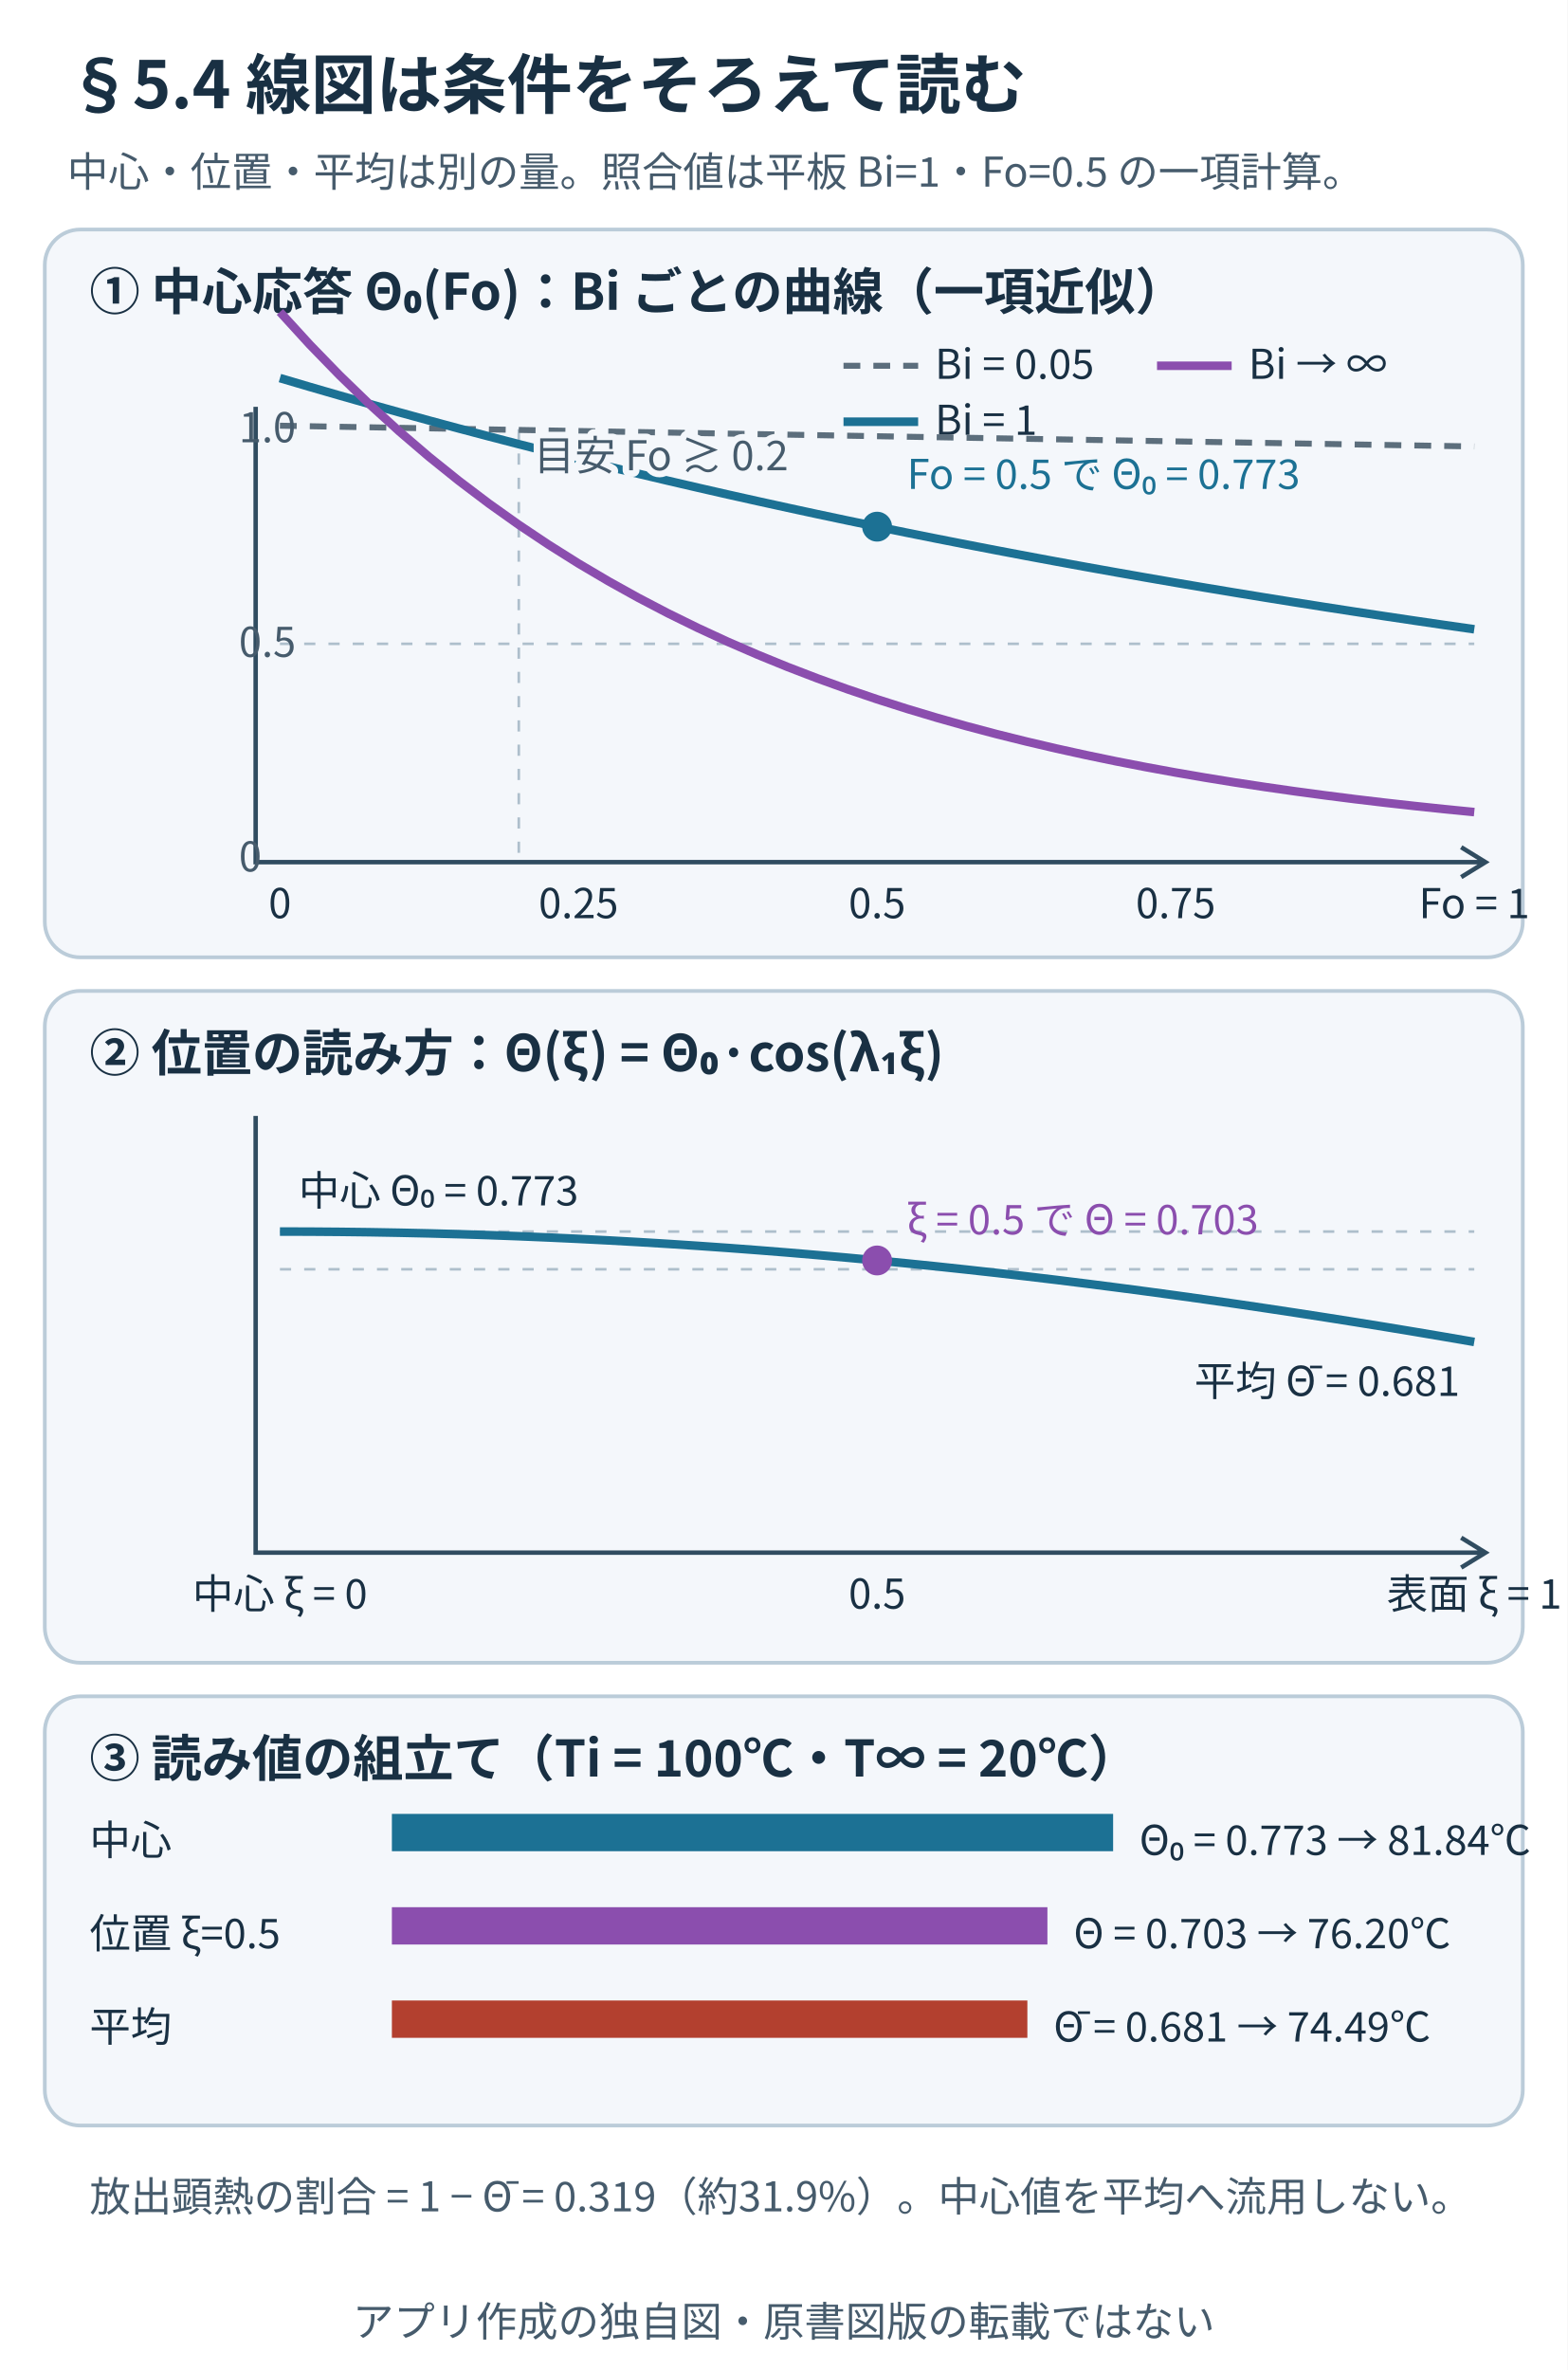
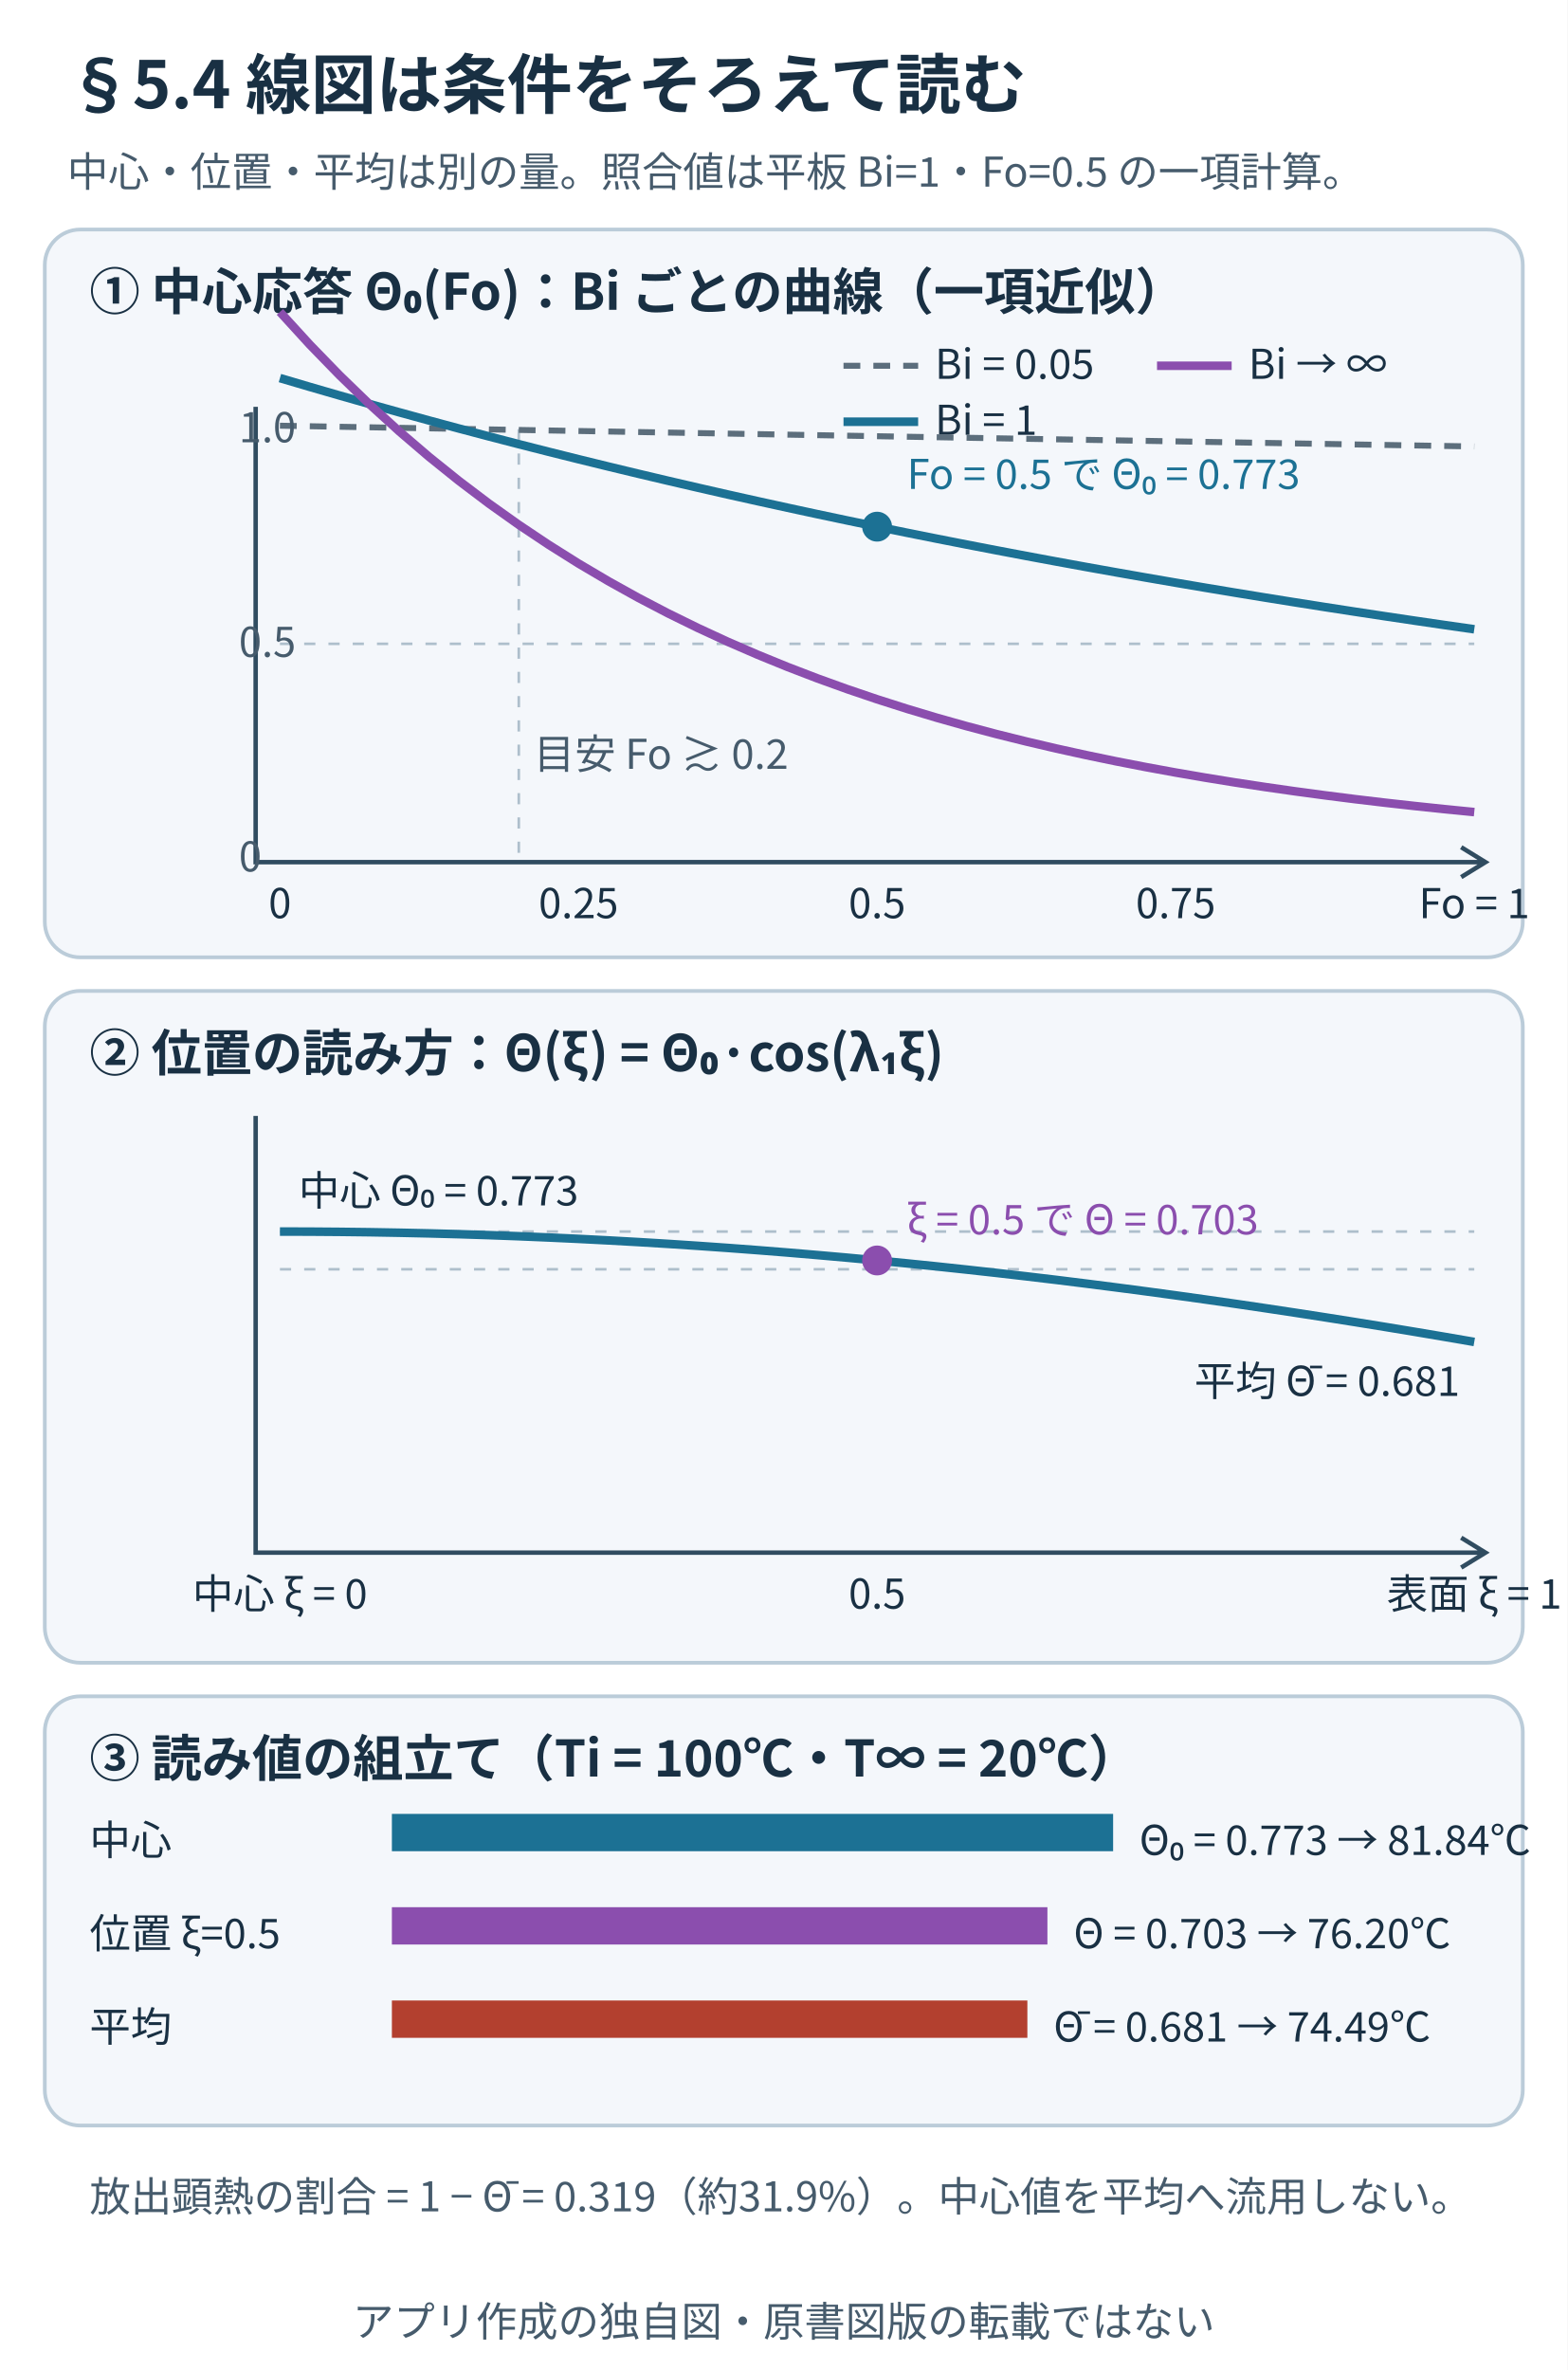
<svg xmlns="http://www.w3.org/2000/svg" width="840" height="1270" viewBox="0 0 840 1270" role="img" aria-labelledby="chart-title chart-desc" style="max-width:100%" data-origin="original-app-diagram" data-lesson="5.4" data-biot="1" data-fourier="0.5" data-lambda-1="0.860333589019" data-coefficient-a1="1.11913200841" data-center-theta="0.772955693333" data-position-xi="0.5" data-position-ratio="0.90889620527" data-position-theta="0.702536496512" data-mean-theta="0.681069447035" data-heat-fraction="0.318930552965">
  <style>
    .background{fill:#fff}.panel{fill:#f4f7fb;stroke:#bbccd9;stroke-width:2}
    .ink{fill:#193043}.secondary{fill:#465b6c}.cold{fill:#1c7194}.later{fill:#8b4eae}.hot{fill:#b3402f}.warn{fill:#b3402f}
    .slab{fill:#d6e9ef;stroke:#528096;stroke-width:3}.axis{stroke:#304c60;stroke-width:2.4;fill:none}
    .guide{stroke:#aebfcc;stroke-width:1.4;stroke-dasharray:6 7}.initial{stroke:#5c6e7c;stroke-width:3.4;fill:none;stroke-dasharray:10 6}
    .quarter{stroke:#1c7194;stroke-width:4.6;fill:none;stroke-linejoin:round}.one{stroke:#8b4eae;stroke-width:4.6;fill:none;stroke-linejoin:round}
    .hotline{stroke:#b3402f;stroke-width:4.6;fill:none;stroke-linejoin:round}.dashline{stroke:#5c6e7c;stroke-width:3.2;fill:none;stroke-dasharray:9 7}
    .arrow{stroke:#1c7194;stroke-width:4.4;fill:none;stroke-linecap:round;stroke-linejoin:round}
    .bar-cold{fill:#1c7194}.bar-later{fill:#8b4eae}.bar-warn{fill:#c98a8a}.bar-hot{fill:#b3402f}
    .edge-hot{stroke:#b3402f;stroke-width:7}.edge-cold{stroke:#528096;stroke-width:5}
    text{font-family:'Noto Sans CJK JP','Hiragino Kaku Gothic ProN',system-ui,sans-serif;font-size:25px}.title{font-size:35px;font-weight:700}.section{font-size:27px;font-weight:700}.small{font-size:22px}.halo{paint-order:stroke;stroke:#f4f7fb;stroke-width:7px;stroke-linejoin:round}.formula{font-size:25px;font-weight:600}
    @media(prefers-color-scheme:dark){.background{fill:#111a24}.panel{fill:#1c2c3b;stroke:#60798a}.ink{fill:#eef6ff}.secondary{fill:#cad9e4}.cold{fill:#89d8f4}.later{fill:#dbb4ff}.hot{fill:#ff9d8f}.warn{fill:#ff9d8f}.slab{fill:#22485f;stroke:#91c2dc}.axis{stroke:#d3e4ef}.guide{stroke:#647e90}.initial{stroke:#bed0da}.quarter,.arrow{stroke:#89d8f4}.one{stroke:#dbb4ff}.hotline{stroke:#ff9d8f}.dashline{stroke:#bed0da}.halo{stroke:#1c2c3b}.bar-warn{fill:#8a5a5a}}
  </style>
  <rect class="background" width="840" height="1270" />
  <text x="36" y="58" class="title ink">§5.4 線図は条件をそろえて読む</text>
  <text x="36" y="100" class="small secondary">中心・位置・平均は別の量。照合値は平板 Bi=1・Fo=0.5 の一項計算。</text>
  <rect x="24" y="123" width="792" height="390" rx="19" class="panel" />
  <text x="48" y="166" class="section ink">① 中心応答 Θ₀(Fo)：Bi ごとの曲線（一項近似）</text>
  <path class="dashline" d="M452 196 H492" />
  <text x="501" y="203" class="small ink">Bi = 0.05</text>
  <path class="quarter" d="M452 226 H492" />
  <text x="501" y="233" class="small ink">Bi = 1</text>
  <path class="one" d="M620 196 H660" />
  <text x="669" y="203" class="small ink">Bi → ∞</text>
  <path class="guide" d="M150 345 H790 M278 230 V460" />
  <path class="axis" d="M137 218 V462 H796 M783 454 L796 462 L783 470" />
  <path id="theta0-bi-005" class="dashline" d="M150.00,228.12 L166.00,228.40 L182.00,228.69 L198.00,228.97 L214.00,229.25 L230.00,229.54 L246.00,229.82 L262.00,230.10 L278.00,230.39 L294.00,230.67 L310.00,230.95 L326.00,231.23 L342.00,231.51 L358.00,231.79 L374.00,232.07 L390.00,232.35 L406.00,232.63 L422.00,232.91 L438.00,233.19 L454.00,233.47 L470.00,233.75 L486.00,234.03 L502.00,234.30 L518.00,234.58 L534.00,234.86 L550.00,235.14 L566.00,235.41 L582.00,235.69 L598.00,235.96 L614.00,236.24 L630.00,236.51 L646.00,236.79 L662.00,237.06 L678.00,237.34 L694.00,237.61 L710.00,237.88 L726.00,238.16 L742.00,238.43 L758.00,238.70 L774.00,238.97 L790.00,239.24" />
  <path id="theta0-bi-1" class="quarter" d="M150.00,202.60 L166.00,207.32 L182.00,211.95 L198.00,216.50 L214.00,220.96 L230.00,225.35 L246.00,229.65 L262.00,233.87 L278.00,238.02 L294.00,242.09 L310.00,246.08 L326.00,250.00 L342.00,253.85 L358.00,257.63 L374.00,261.34 L390.00,264.99 L406.00,268.56 L422.00,272.07 L438.00,275.52 L454.00,278.90 L470.00,282.22 L486.00,285.48 L502.00,288.68 L518.00,291.82 L534.00,294.90 L550.00,297.93 L566.00,300.90 L582.00,303.82 L598.00,306.68 L614.00,309.49 L630.00,312.25 L646.00,314.96 L662.00,317.62 L678.00,320.23 L694.00,322.79 L710.00,325.31 L726.00,327.78 L742.00,330.20 L758.00,332.58 L774.00,334.92 L790.00,337.21" />
  <path id="theta0-bi-inf" class="one" d="M150.00,167.15 L166.00,184.67 L182.00,201.14 L198.00,216.63 L214.00,231.19 L230.00,244.88 L246.00,257.74 L262.00,269.84 L278.00,281.22 L294.00,291.91 L310.00,301.97 L326.00,311.42 L342.00,320.31 L358.00,328.67 L374.00,336.52 L390.00,343.91 L406.00,350.85 L422.00,357.38 L438.00,363.52 L454.00,369.29 L470.00,374.72 L486.00,379.82 L502.00,384.62 L518.00,389.13 L534.00,393.37 L550.00,397.35 L566.00,401.10 L582.00,404.62 L598.00,407.94 L614.00,411.05 L630.00,413.98 L646.00,416.73 L662.00,419.32 L678.00,421.75 L694.00,424.04 L710.00,426.19 L726.00,428.22 L742.00,430.12 L758.00,431.90 L774.00,433.59 L790.00,435.17" />
  <circle cx="470.00" cy="282.22" r="8" class="bar-cold" />
  <text x="486" y="262" class="small cold">Fo = 0.5 で Θ₀ = 0.773</text>
-   <text x="286" y="252" class="small secondary halo">目安 Fo ≳ 0.2</text>
+   <text x="286" y="412" class="small secondary halo">目安 Fo ≳ 0.2</text>
  <text x="128" y="237" class="small secondary">1.0</text>
  <text x="128" y="352" class="small secondary">0.5</text>
  <text x="128" y="467" class="small secondary">0</text>
  <text x="150" y="492" text-anchor="middle" class="small ink">0</text>
  <text x="310" y="492" text-anchor="middle" class="small ink">0.25</text>
  <text x="470" y="492" text-anchor="middle" class="small ink">0.5</text>
  <text x="630" y="492" text-anchor="middle" class="small ink">0.75</text>
  <text x="790" y="492" text-anchor="middle" class="small ink">Fo = 1</text>
  <rect x="24" y="531" width="792" height="360" rx="19" class="panel" />
  <text x="48" y="574" class="section ink">② 位置の読み方：Θ(ξ) = Θ₀·cos(λ₁ξ)</text>
  <path class="guide" d="M150 659.95 H790 M150 680.16 H790" />
  <path class="axis" d="M137 598 V832 H796 M783 824 L796 832 L783 840" />
  <path id="theta-profile" class="quarter" d="M150.00,659.95 L166.00,659.99 L182.00,660.11 L198.00,660.30 L214.00,660.58 L230.00,660.93 L246.00,661.36 L262.00,661.87 L278.00,662.46 L294.00,663.13 L310.00,663.87 L326.00,664.69 L342.00,665.58 L358.00,666.55 L374.00,667.60 L390.00,668.72 L406.00,669.92 L422.00,671.19 L438.00,672.54 L454.00,673.95 L470.00,675.44 L486.00,677.00 L502.00,678.63 L518.00,680.34 L534.00,682.11 L550.00,683.95 L566.00,685.85 L582.00,687.83 L598.00,689.87 L614.00,691.97 L630.00,694.14 L646.00,696.37 L662.00,698.66 L678.00,701.02 L694.00,703.43 L710.00,705.90 L726.00,708.43 L742.00,711.01 L758.00,713.65 L774.00,716.35 L790.00,719.10" />
  <circle cx="470" cy="675.44" r="8" class="bar-later" />
  <text x="486" y="661.44" class="small later">ξ = 0.5 で Θ = 0.703</text>
  <text x="160" y="645.95" class="small ink">中心 Θ₀ = 0.773</text>
  <text x="640" y="748" class="small ink halo">平均 Θ̄ = 0.681</text>
  <text x="150" y="862" text-anchor="middle" class="small ink">中心 ξ = 0</text>
  <text x="470" y="862" text-anchor="middle" class="small ink">0.5</text>
  <text x="790" y="862" text-anchor="middle" class="small ink">表面 ξ = 1</text>
  <rect x="24" y="909" width="792" height="230" rx="19" class="panel" />
  <text x="48" y="952" class="section ink">③ 読み値の組立て（Ti = 100℃・T∞ = 20℃）</text>
  <text x="48" y="994" class="small ink">中心</text>
  <rect id="bar-center" x="210" y="972" width="386.48" height="20" class="bar-cold" />
  <text x="610.48" y="994" class="small ink">Θ₀ = 0.773 → 81.84℃</text>
  <text x="48" y="1044" class="small ink">位置 ξ=0.5</text>
  <rect id="bar-position" x="210" y="1022" width="351.27" height="20" class="bar-later" />
  <text x="575.27" y="1044" class="small ink">Θ = 0.703 → 76.20℃</text>
  <text x="48" y="1094" class="small ink">平均</text>
  <rect id="bar-mean" x="210" y="1072" width="340.53" height="20" class="bar-hot" />
  <text x="564.53" y="1094" class="small ink">Θ̄ = 0.681 → 74.49℃</text>
  <text x="48" y="1185" class="small secondary">放出顕熱の割合 = 1 − Θ̄ = 0.319（約31.9%）。中心値を平均へ流用しない。</text>
  <text x="420" y="1252" text-anchor="middle" class="small secondary">アプリ作成の独自図・原書図版の転載ではない</text>
</svg>
